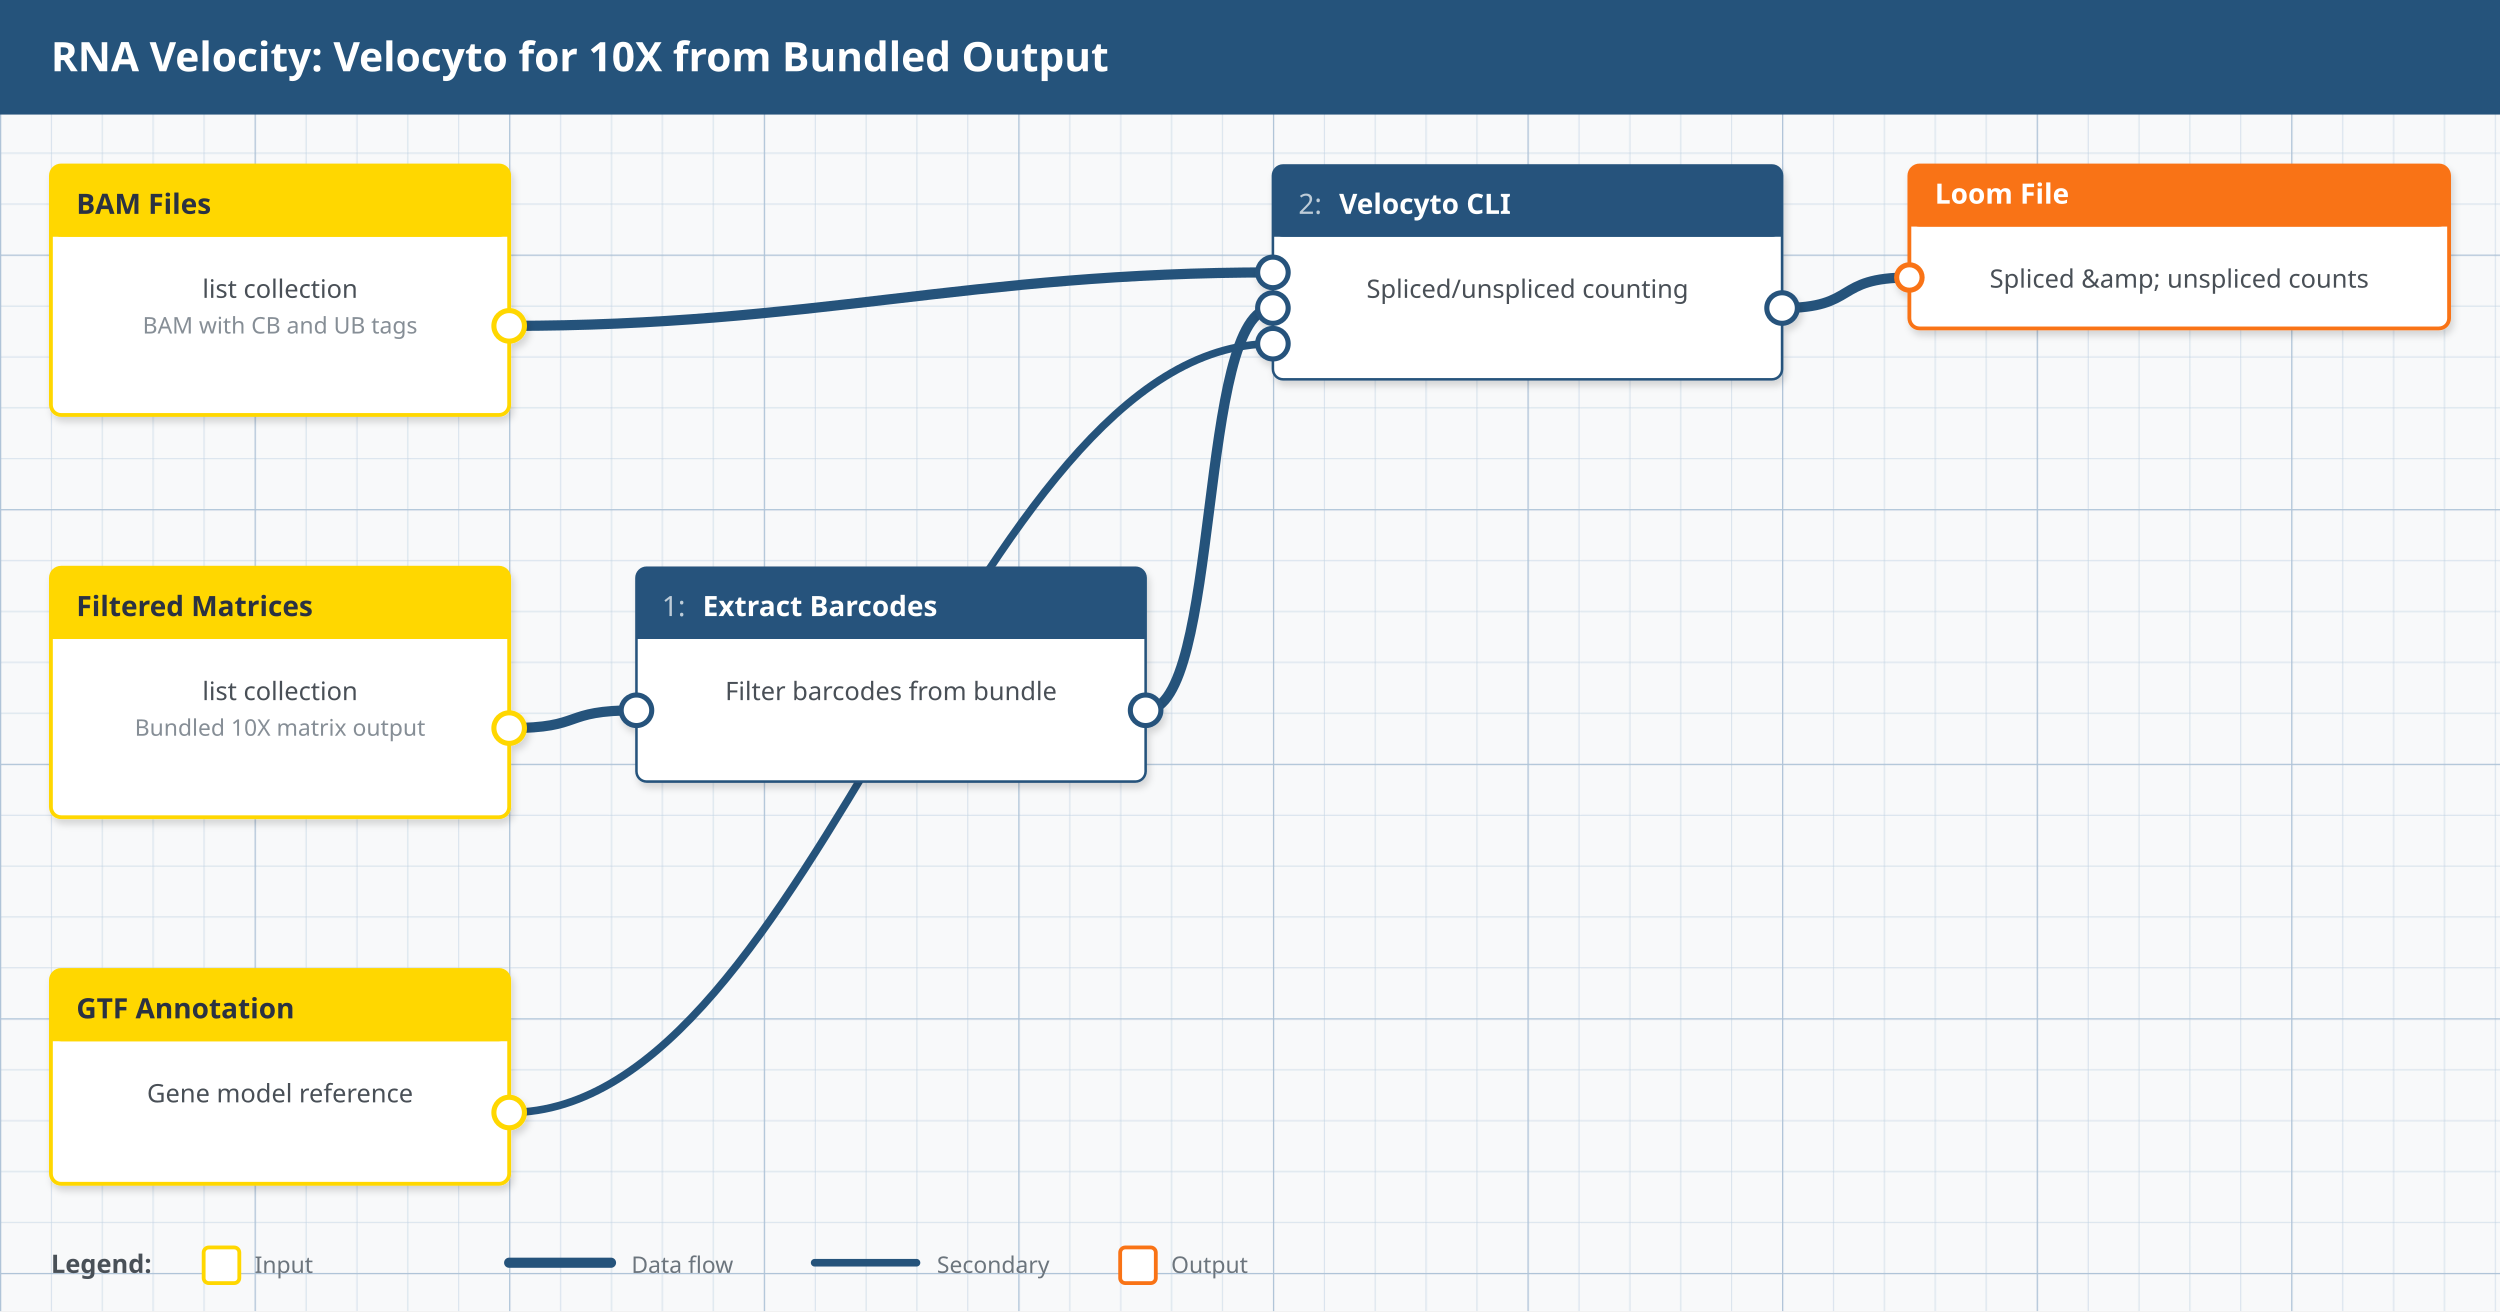
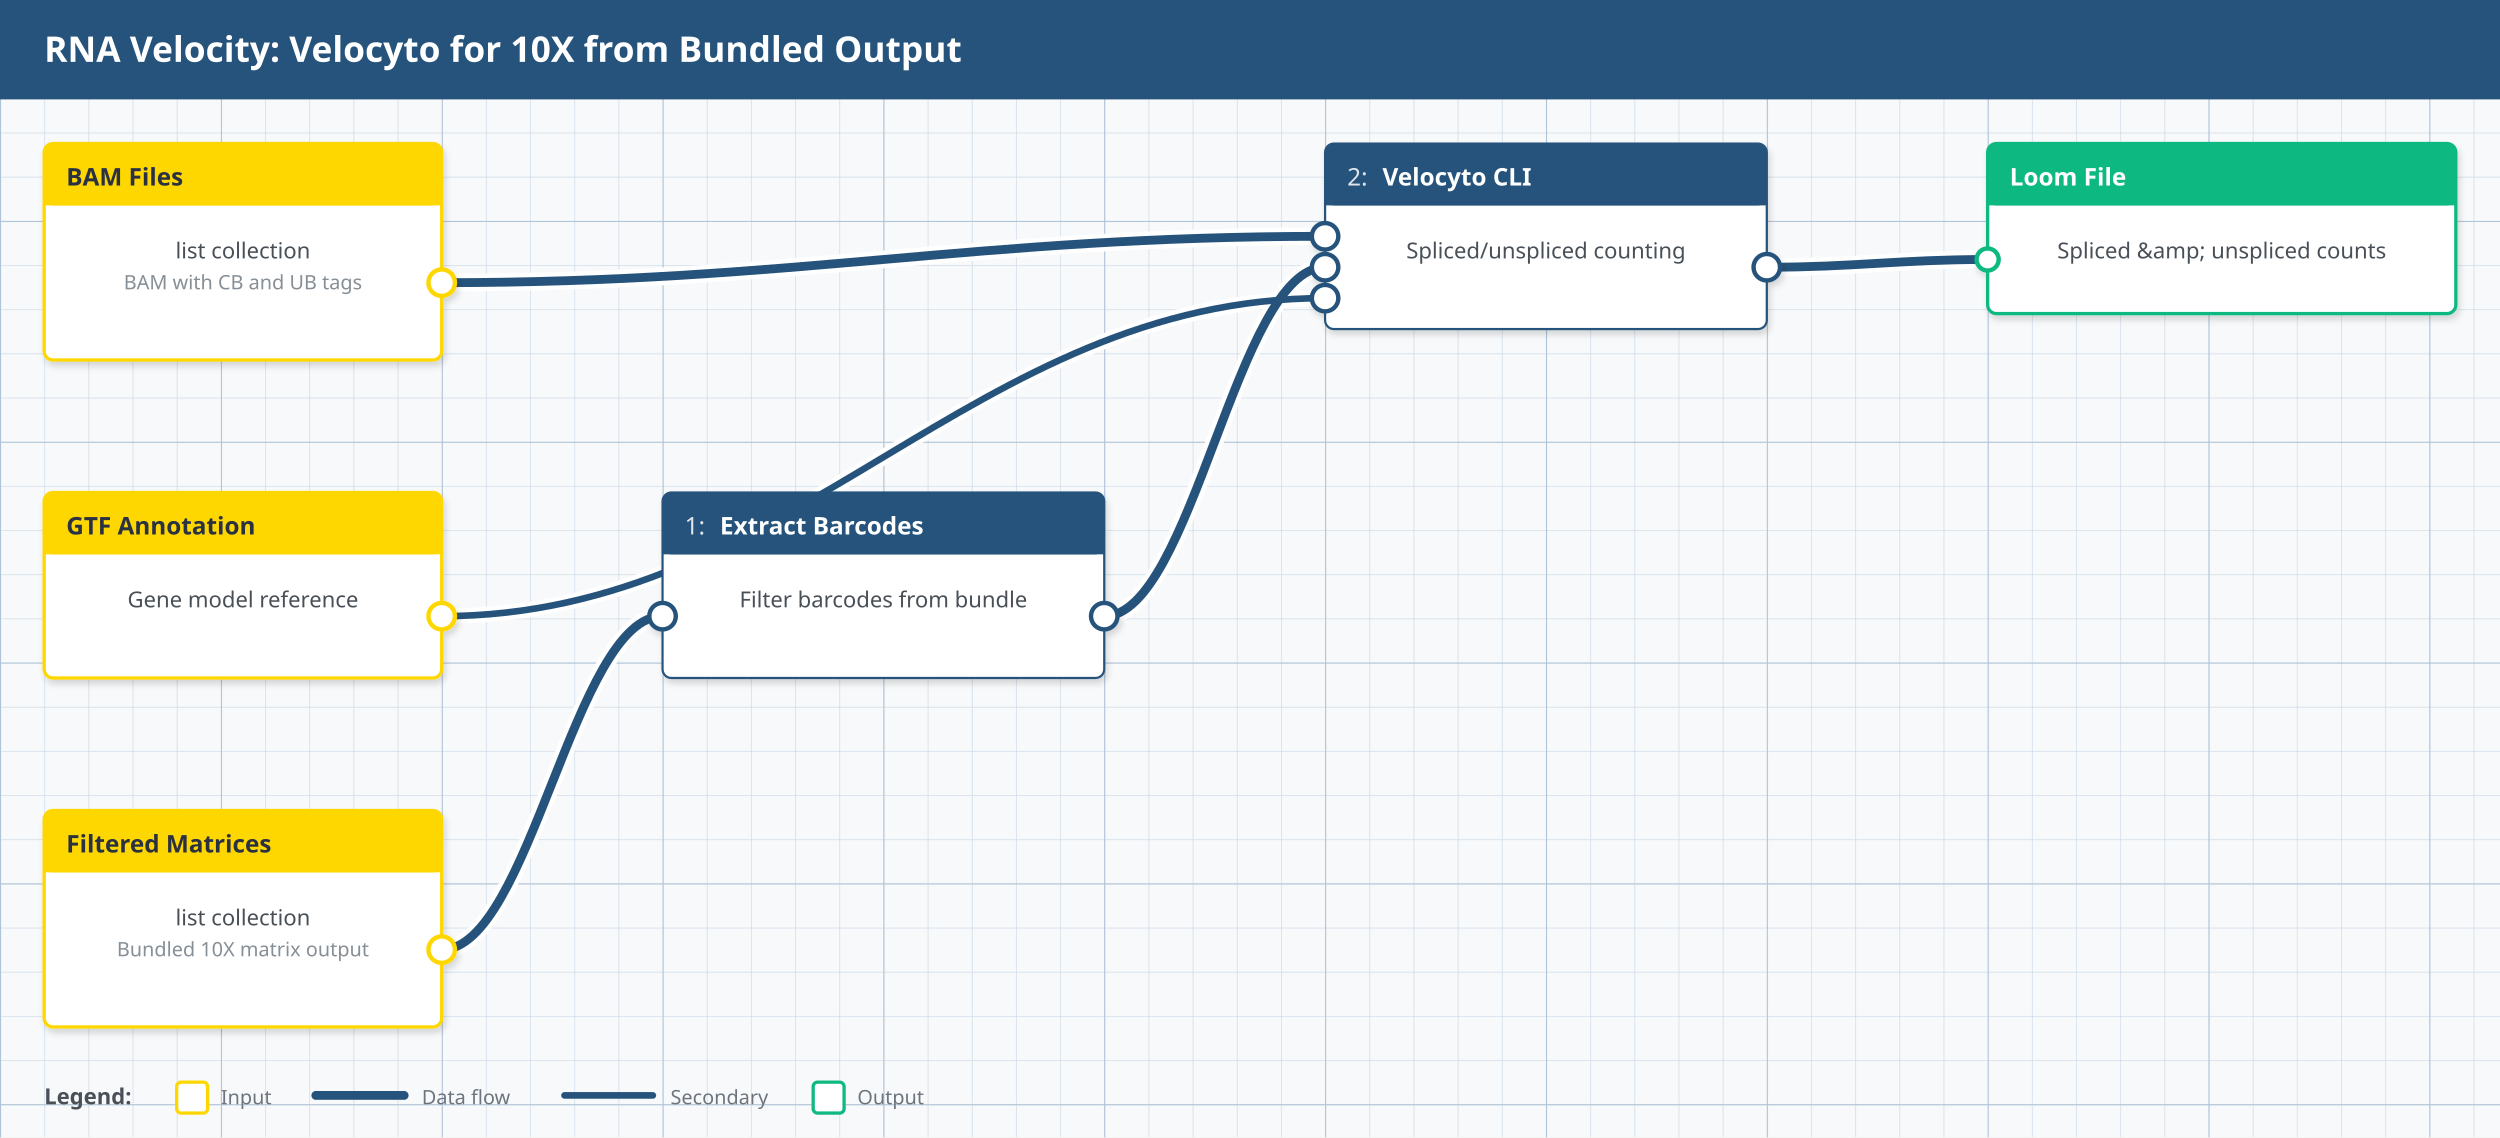
- <svg xmlns="http://www.w3.org/2000/svg" viewBox="0 0 982 515" aria-label="RNA Velocity: Velocyto for 10X from Bundled Output" role="img">
+ <svg xmlns="http://www.w3.org/2000/svg" viewBox="0 0 1132 515" aria-label="RNA Velocity: Velocyto for 10X from Bundled Output" role="img">
  <defs>
    <pattern id="wd-grid" width="20" height="20" patternUnits="userSpaceOnUse">
      <path d="M 20 0 L 0 0 0 20" fill="none" stroke="#c5d5e4" stroke-width="0.5" />
    </pattern>
    <pattern id="wd-grid-major" width="100" height="100" patternUnits="userSpaceOnUse">
      <rect width="100" height="100" fill="url(#wd-grid)" />
      <path d="M 100 0 L 0 0 0 100" fill="none" stroke="#b0c4d8" stroke-width="1" />
    </pattern>
    <filter id="wd-shadow" x="-5%" y="-5%" width="115%" height="115%">
      <feDropShadow dx="1" dy="2" stdDeviation="1.5" flood-opacity="0.15" />
    </filter>
  </defs>
-   <rect width="982" height="515" fill="#f8f9fa" />
-   <rect width="982" height="515" fill="url(#wd-grid-major)" />
-   <rect x="0" y="0" width="982" height="45" fill="#25537b" />
+   <rect width="1132" height="515" fill="#f8f9fa" />
+   <rect width="1132" height="515" fill="url(#wd-grid-major)" />
+   <rect x="0" y="0" width="1132" height="45" fill="#25537b" />
  <text x="20" y="28" font-family="system-ui, sans-serif" font-size="16" font-weight="600" fill="white">RNA Velocity: Velocyto for 10X from Bundled Output</text>
-   <path d="M 200.0 286.0 C 230.0 286.0, 220.0 279.0, 250.0 279.0" stroke="#25537b" fill="none" stroke-linecap="round" stroke-width="4" />
-   <path d="M 200.0 128.0 C 320.0 128.0, 380.0 107.0, 500.0 107.0" stroke="#25537b" fill="none" stroke-linecap="round" stroke-width="4" />
-   <path d="M 450.0 279.0 C 480.0 279.0, 470.0 121.0, 500.0 121.0" stroke="#25537b" fill="none" stroke-linecap="round" stroke-width="4" />
-   <path d="M 200.0 437.0 C 320.0 437.0, 380.0 135.0, 500.0 135.0" stroke="#25537b" fill="none" stroke-linecap="round" stroke-width="3" />
-   <path d="M 700.0 121.0 C 730.0 121.0, 720.0 109.0, 750.0 109.0" stroke="#25537b" fill="none" stroke-linecap="round" stroke-width="4" />
+   <path d="M 200.0 430.0 C 240.0 430.0, 260.0 279.0, 300.0 279.0" stroke="white" fill="none" stroke-linecap="round" stroke-width="8" />
+   <path d="M 200.0 128.0 C 360.0 128.0, 440.0 107.0, 600.0 107.0" stroke="white" fill="none" stroke-linecap="round" stroke-width="8" />
+   <path d="M 500.0 279.0 C 540.0 279.0, 560.0 121.0, 600.0 121.0" stroke="white" fill="none" stroke-linecap="round" stroke-width="8" />
+   <path d="M 200.0 279.0 C 360.0 279.0, 440.0 135.0, 600.0 135.0" stroke="white" fill="none" stroke-linecap="round" stroke-width="7" />
+   <path d="M 800.0 121.0 C 840.0 121.0, 860.0 117.5, 900.0 117.5" stroke="white" fill="none" stroke-linecap="round" stroke-width="8" />
+   <path d="M 200.0 430.0 C 240.0 430.0, 260.0 279.0, 300.0 279.0" stroke="#25537b" fill="none" stroke-linecap="round" stroke-width="4" />
+   <path d="M 200.0 128.0 C 360.0 128.0, 440.0 107.0, 600.0 107.0" stroke="#25537b" fill="none" stroke-linecap="round" stroke-width="4" />
+   <path d="M 500.0 279.0 C 540.0 279.0, 560.0 121.0, 600.0 121.0" stroke="#25537b" fill="none" stroke-linecap="round" stroke-width="4" />
+   <path d="M 200.0 279.0 C 360.0 279.0, 440.0 135.0, 600.0 135.0" stroke="#25537b" fill="none" stroke-linecap="round" stroke-width="3" />
+   <path d="M 800.0 121.0 C 840.0 121.0, 860.0 117.5, 900.0 117.5" stroke="#25537b" fill="none" stroke-linecap="round" stroke-width="4" />
  <g filter="url(#wd-shadow)" transform="translate(20.0, 65.0)">
    <rect width="180.0" height="98.0" rx="4" fill="white" stroke="#ffd700" stroke-width="1.5" />
    <rect width="180.0" height="28" rx="4" fill="#ffd700" />
    <rect x="0" y="24" width="180.0" height="4" fill="#ffd700" />
    <text x="10" y="19" font-family="system-ui, sans-serif" font-size="11" font-weight="600" fill="#2C3143">BAM Files</text>
    <text x="90.0" y="52" text-anchor="middle" font-family="system-ui, sans-serif" font-size="10" fill="#495057">list collection</text>
    <text x="90.0" y="66" text-anchor="middle" font-family="system-ui, sans-serif" font-size="9" fill="#868e96">BAM with CB and UB tags</text>
    <circle cx="180.0" cy="63.0" r="6" fill="white" stroke="#ffd700" stroke-width="2" />
  </g>
-   <g filter="url(#wd-shadow)" transform="translate(20.0, 223.0)">
+   <g filter="url(#wd-shadow)" transform="translate(20.0, 367.0)">
    <rect width="180.0" height="98.0" rx="4" fill="white" stroke="#ffd700" stroke-width="1.5" />
    <rect width="180.0" height="28" rx="4" fill="#ffd700" />
    <rect x="0" y="24" width="180.0" height="4" fill="#ffd700" />
    <text x="10" y="19" font-family="system-ui, sans-serif" font-size="11" font-weight="600" fill="#2C3143">Filtered Matrices</text>
    <text x="90.0" y="52" text-anchor="middle" font-family="system-ui, sans-serif" font-size="10" fill="#495057">list collection</text>
    <text x="90.0" y="66" text-anchor="middle" font-family="system-ui, sans-serif" font-size="9" fill="#868e96">Bundled 10X matrix output</text>
    <circle cx="180.0" cy="63.0" r="6" fill="white" stroke="#ffd700" stroke-width="2" />
  </g>
-   <g filter="url(#wd-shadow)" transform="translate(20.0, 381.0)">
+   <g filter="url(#wd-shadow)" transform="translate(20.0, 223.0)">
    <rect width="180.0" height="84.0" rx="4" fill="white" stroke="#ffd700" stroke-width="1.5" />
    <rect width="180.0" height="28" rx="4" fill="#ffd700" />
    <rect x="0" y="24" width="180.0" height="4" fill="#ffd700" />
    <text x="10" y="19" font-family="system-ui, sans-serif" font-size="11" font-weight="600" fill="#2C3143">GTF Annotation</text>
    <text x="90.0" y="52" text-anchor="middle" font-family="system-ui, sans-serif" font-size="10" fill="#495057">Gene model reference</text>
    <circle cx="180.0" cy="56.0" r="6" fill="white" stroke="#ffd700" stroke-width="2" />
  </g>
-   <g filter="url(#wd-shadow)" transform="translate(250.0, 223.0)">
+   <g filter="url(#wd-shadow)" transform="translate(300.0, 223.0)">
    <rect width="200.0" height="84.0" rx="4" fill="white" stroke="#25537b" stroke-width="1" />
    <rect width="200.0" height="28" rx="4" fill="#25537b" />
    <rect x="0" y="24" width="200.0" height="4" fill="#25537b" />
-     <text x="10" y="19" font-family="system-ui, sans-serif" font-size="11" fill="rgba(255,255,255,0.7)">1:</text>
+     <text x="10" y="19" font-family="system-ui, sans-serif" font-size="11" font-weight="500" fill="rgba(255,255,255,0.85)">1:</text>
    <text x="26" y="19" font-family="system-ui, sans-serif" font-size="11" font-weight="600" fill="white">Extract Barcodes</text>
    <text x="100.0" y="52" text-anchor="middle" font-family="system-ui, sans-serif" font-size="10" fill="#495057">Filter barcodes from bundle</text>
    <circle cx="0.0" cy="56.0" r="6" fill="white" stroke="#25537b" stroke-width="2" />
    <circle cx="200.0" cy="56.0" r="6" fill="white" stroke="#25537b" stroke-width="2" />
  </g>
-   <g filter="url(#wd-shadow)" transform="translate(500.0, 65.0)">
+   <g filter="url(#wd-shadow)" transform="translate(600.0, 65.0)">
    <rect width="200.0" height="84.0" rx="4" fill="white" stroke="#25537b" stroke-width="1" />
    <rect width="200.0" height="28" rx="4" fill="#25537b" />
    <rect x="0" y="24" width="200.0" height="4" fill="#25537b" />
-     <text x="10" y="19" font-family="system-ui, sans-serif" font-size="11" fill="rgba(255,255,255,0.7)">2:</text>
+     <text x="10" y="19" font-family="system-ui, sans-serif" font-size="11" font-weight="500" fill="rgba(255,255,255,0.85)">2:</text>
    <text x="26" y="19" font-family="system-ui, sans-serif" font-size="11" font-weight="600" fill="white">Velocyto CLI</text>
    <text x="100.0" y="52" text-anchor="middle" font-family="system-ui, sans-serif" font-size="10" fill="#495057">Spliced/unspliced counting</text>
    <circle cx="0.0" cy="42.0" r="6" fill="white" stroke="#25537b" stroke-width="2" />
    <circle cx="0.0" cy="56.0" r="6" fill="white" stroke="#25537b" stroke-width="2" />
    <circle cx="0.0" cy="70.0" r="6" fill="white" stroke="#25537b" stroke-width="2" />
    <circle cx="200.0" cy="56.0" r="6" fill="white" stroke="#25537b" stroke-width="2" />
  </g>
-   <g filter="url(#wd-shadow)" transform="translate(750.0, 65.0)">
-     <rect width="212.0" height="64.0" rx="4" fill="white" stroke="#f97316" stroke-width="1.5" />
-     <rect width="212.0" height="24" rx="4" fill="#f97316" />
-     <rect x="0" y="20" width="212.0" height="4" fill="#f97316" />
-     <text x="10" y="15" font-family="system-ui, sans-serif" font-size="11" font-weight="600" fill="white">Loom File</text>
-     <text x="106.0" y="48" text-anchor="middle" font-family="system-ui, sans-serif" font-size="10" fill="#495057">Spliced &amp;amp; unspliced counts</text>
-     <circle cx="0.0" cy="44.0" r="5" fill="white" stroke="#f97316" stroke-width="2" />
+   <g filter="url(#wd-shadow)" transform="translate(900.0, 65.0)">
+     <rect width="212.0" height="77.0" rx="4" fill="white" stroke="#10b981" stroke-width="1.5" />
+     <rect width="212.0" height="28" rx="4" fill="#10b981" />
+     <rect x="0" y="24" width="212.0" height="4" fill="#10b981" />
+     <text x="10" y="19" font-family="system-ui, sans-serif" font-size="11" font-weight="600" fill="white">Loom File</text>
+     <text x="106.0" y="52" text-anchor="middle" font-family="system-ui, sans-serif" font-size="10" fill="#495057">Spliced &amp;amp; unspliced counts</text>
+     <circle cx="0.0" cy="52.5" r="5" fill="white" stroke="#10b981" stroke-width="2" />
  </g>
  <g transform="translate(20, 500)">
    <text x="0" y="0" font-family="system-ui, sans-serif" font-size="10" font-weight="600" fill="#495057">Legend:</text>
    <rect x="60" y="-10" width="14" height="14" rx="2" fill="white" stroke="#ffd700" stroke-width="1.5" />
    <text x="80" y="0" font-family="system-ui, sans-serif" font-size="9" fill="#6c757d">Input</text>
-     <line x1="180" y1="-4" x2="220" y2="-4" stroke="#25537b" stroke-width="4" stroke-linecap="round" />
-     <text x="228" y="0" font-family="system-ui, sans-serif" font-size="9" fill="#6c757d">Data flow</text>
-     <line x1="300" y1="-4" x2="340" y2="-4" stroke="#25537b" stroke-width="3" stroke-linecap="round" />
-     <text x="348" y="0" font-family="system-ui, sans-serif" font-size="9" fill="#6c757d">Secondary</text>
-     <rect x="420" y="-10" width="14" height="14" rx="2" fill="white" stroke="#f97316" stroke-width="1.5" />
-     <text x="440" y="0" font-family="system-ui, sans-serif" font-size="9" fill="#6c757d">Output</text>
+     <line x1="123.0" y1="-4" x2="163.0" y2="-4" stroke="#25537b" stroke-width="4" stroke-linecap="round" />
+     <text x="171.0" y="0" font-family="system-ui, sans-serif" font-size="9" fill="#6c757d">Data flow</text>
+     <line x1="235.6" y1="-4" x2="275.6" y2="-4" stroke="#25537b" stroke-width="3" stroke-linecap="round" />
+     <text x="283.6" y="0" font-family="system-ui, sans-serif" font-size="9" fill="#6c757d">Secondary</text>
+     <rect x="348.2" y="-10" width="14" height="14" rx="2" fill="white" stroke="#10b981" stroke-width="1.5" />
+     <text x="368.2" y="0" font-family="system-ui, sans-serif" font-size="9" fill="#6c757d">Output</text>
  </g>
</svg>
